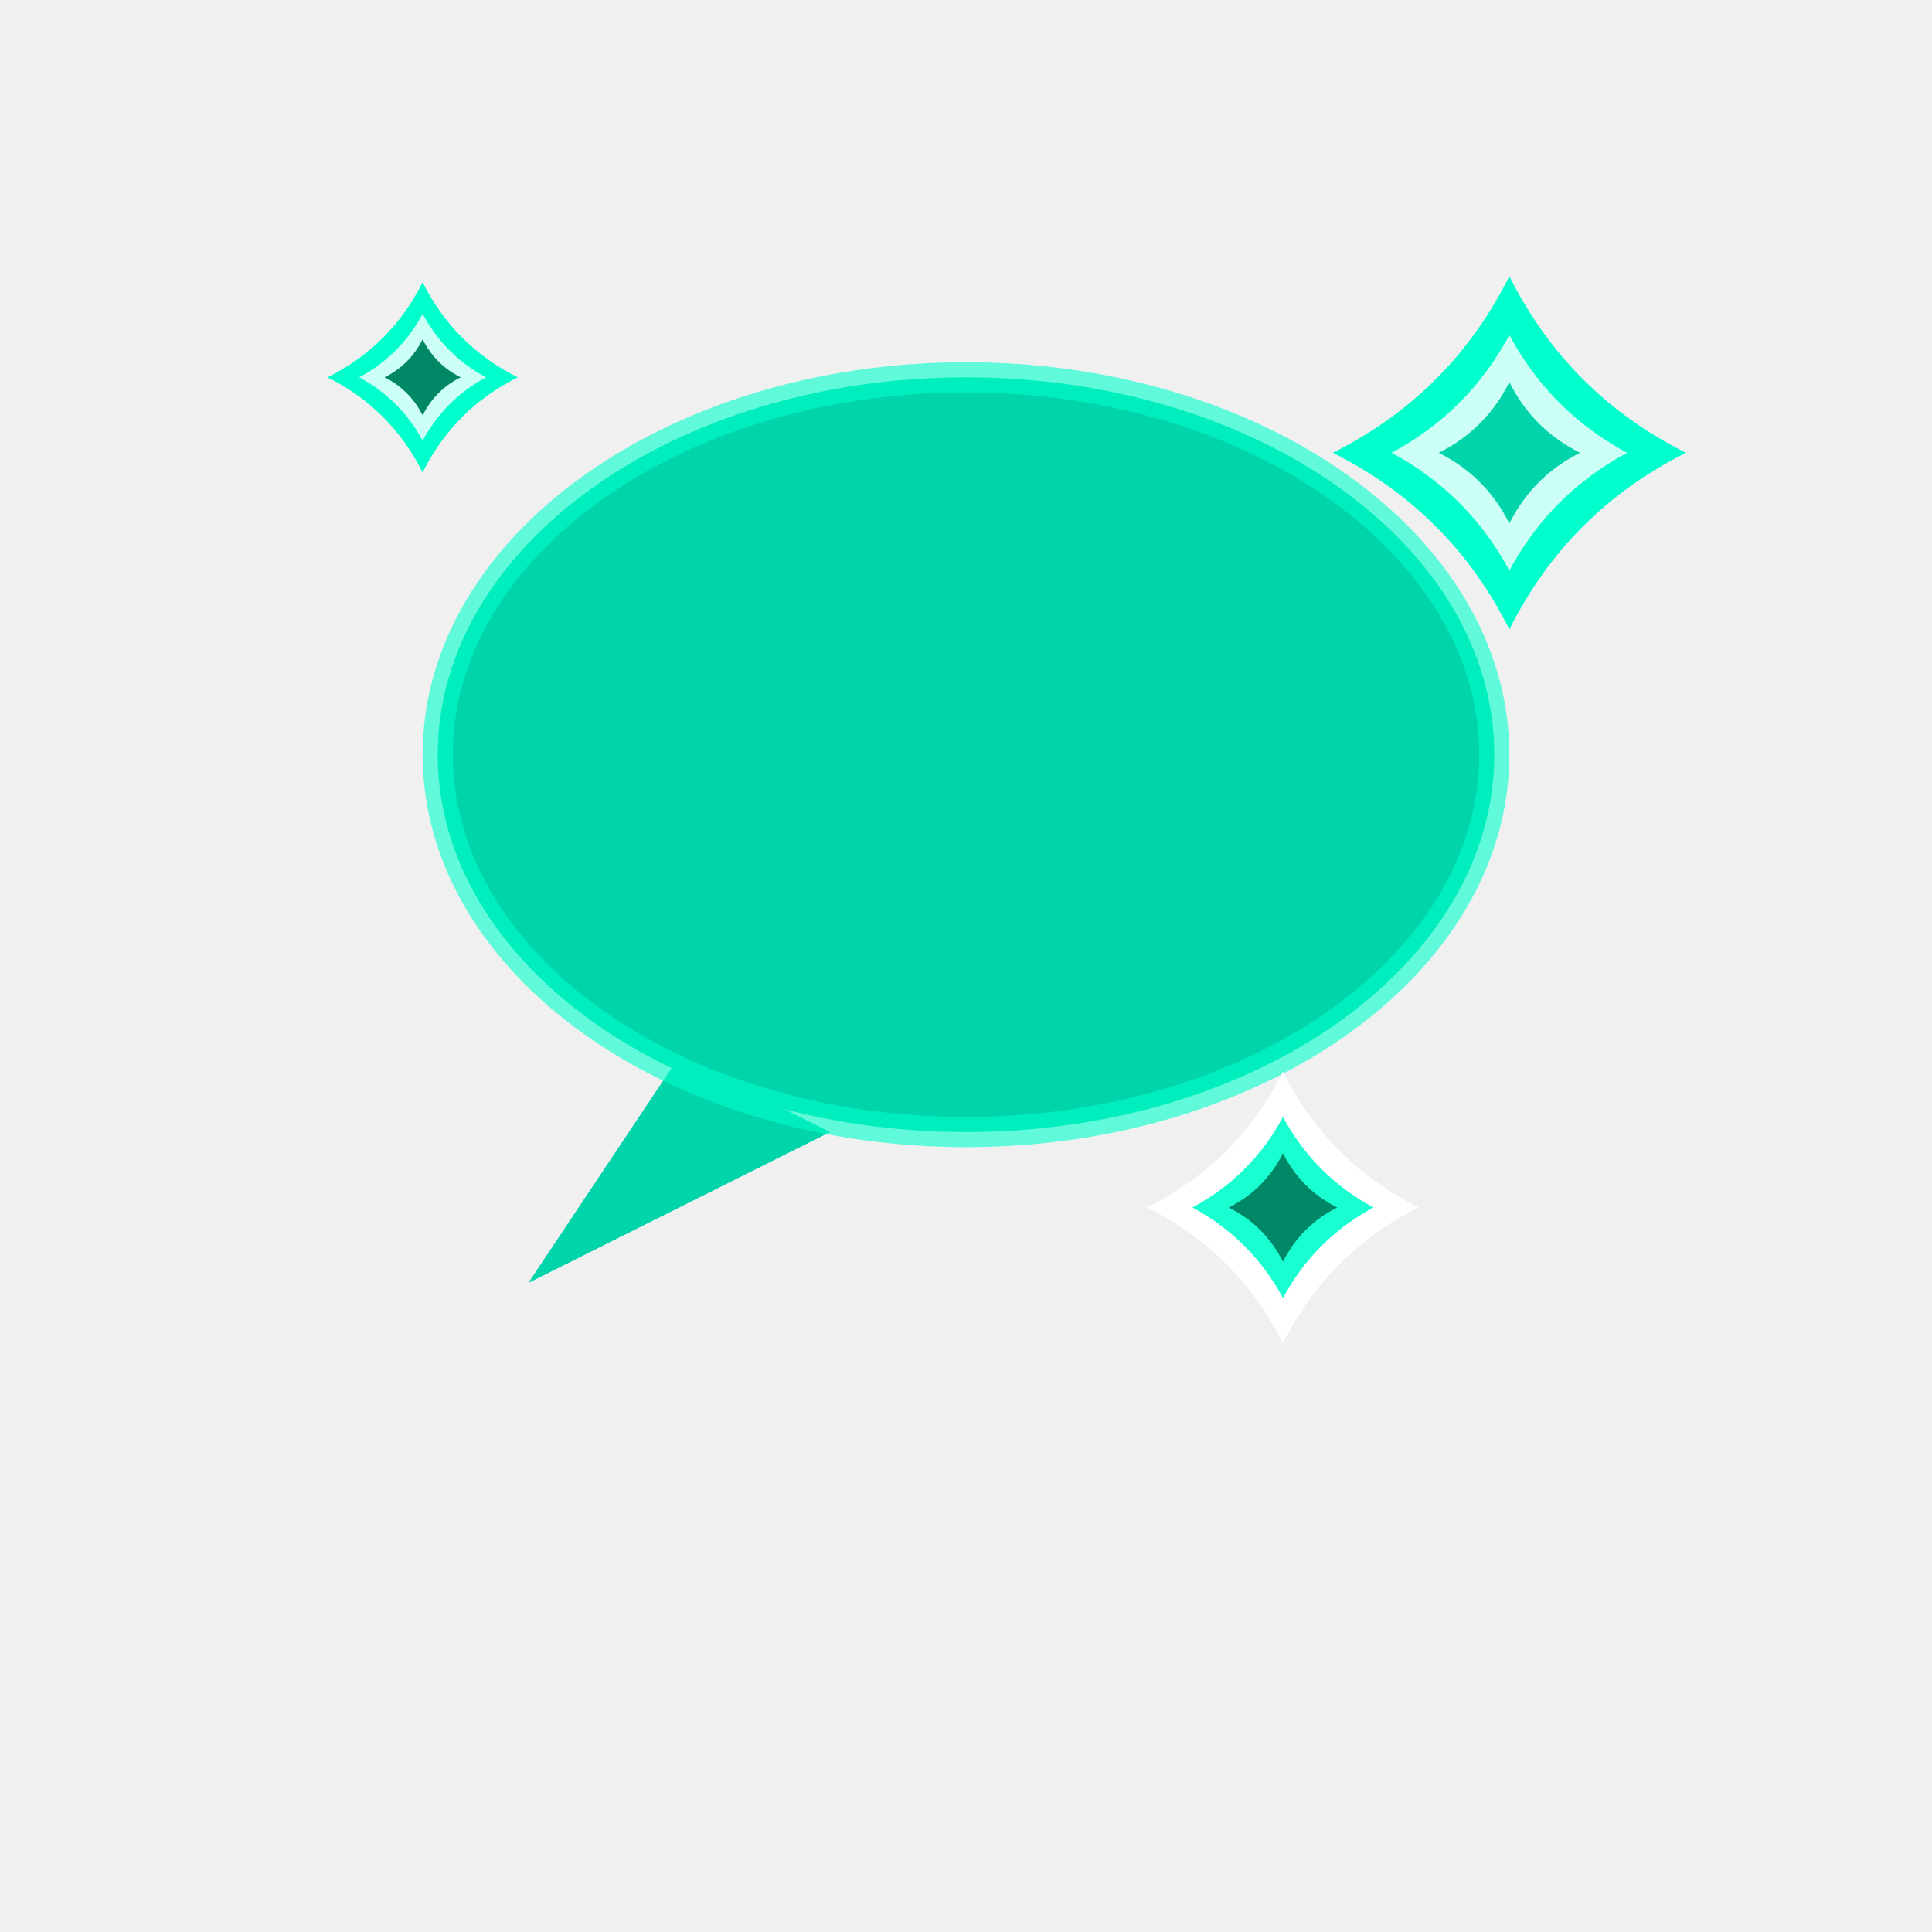
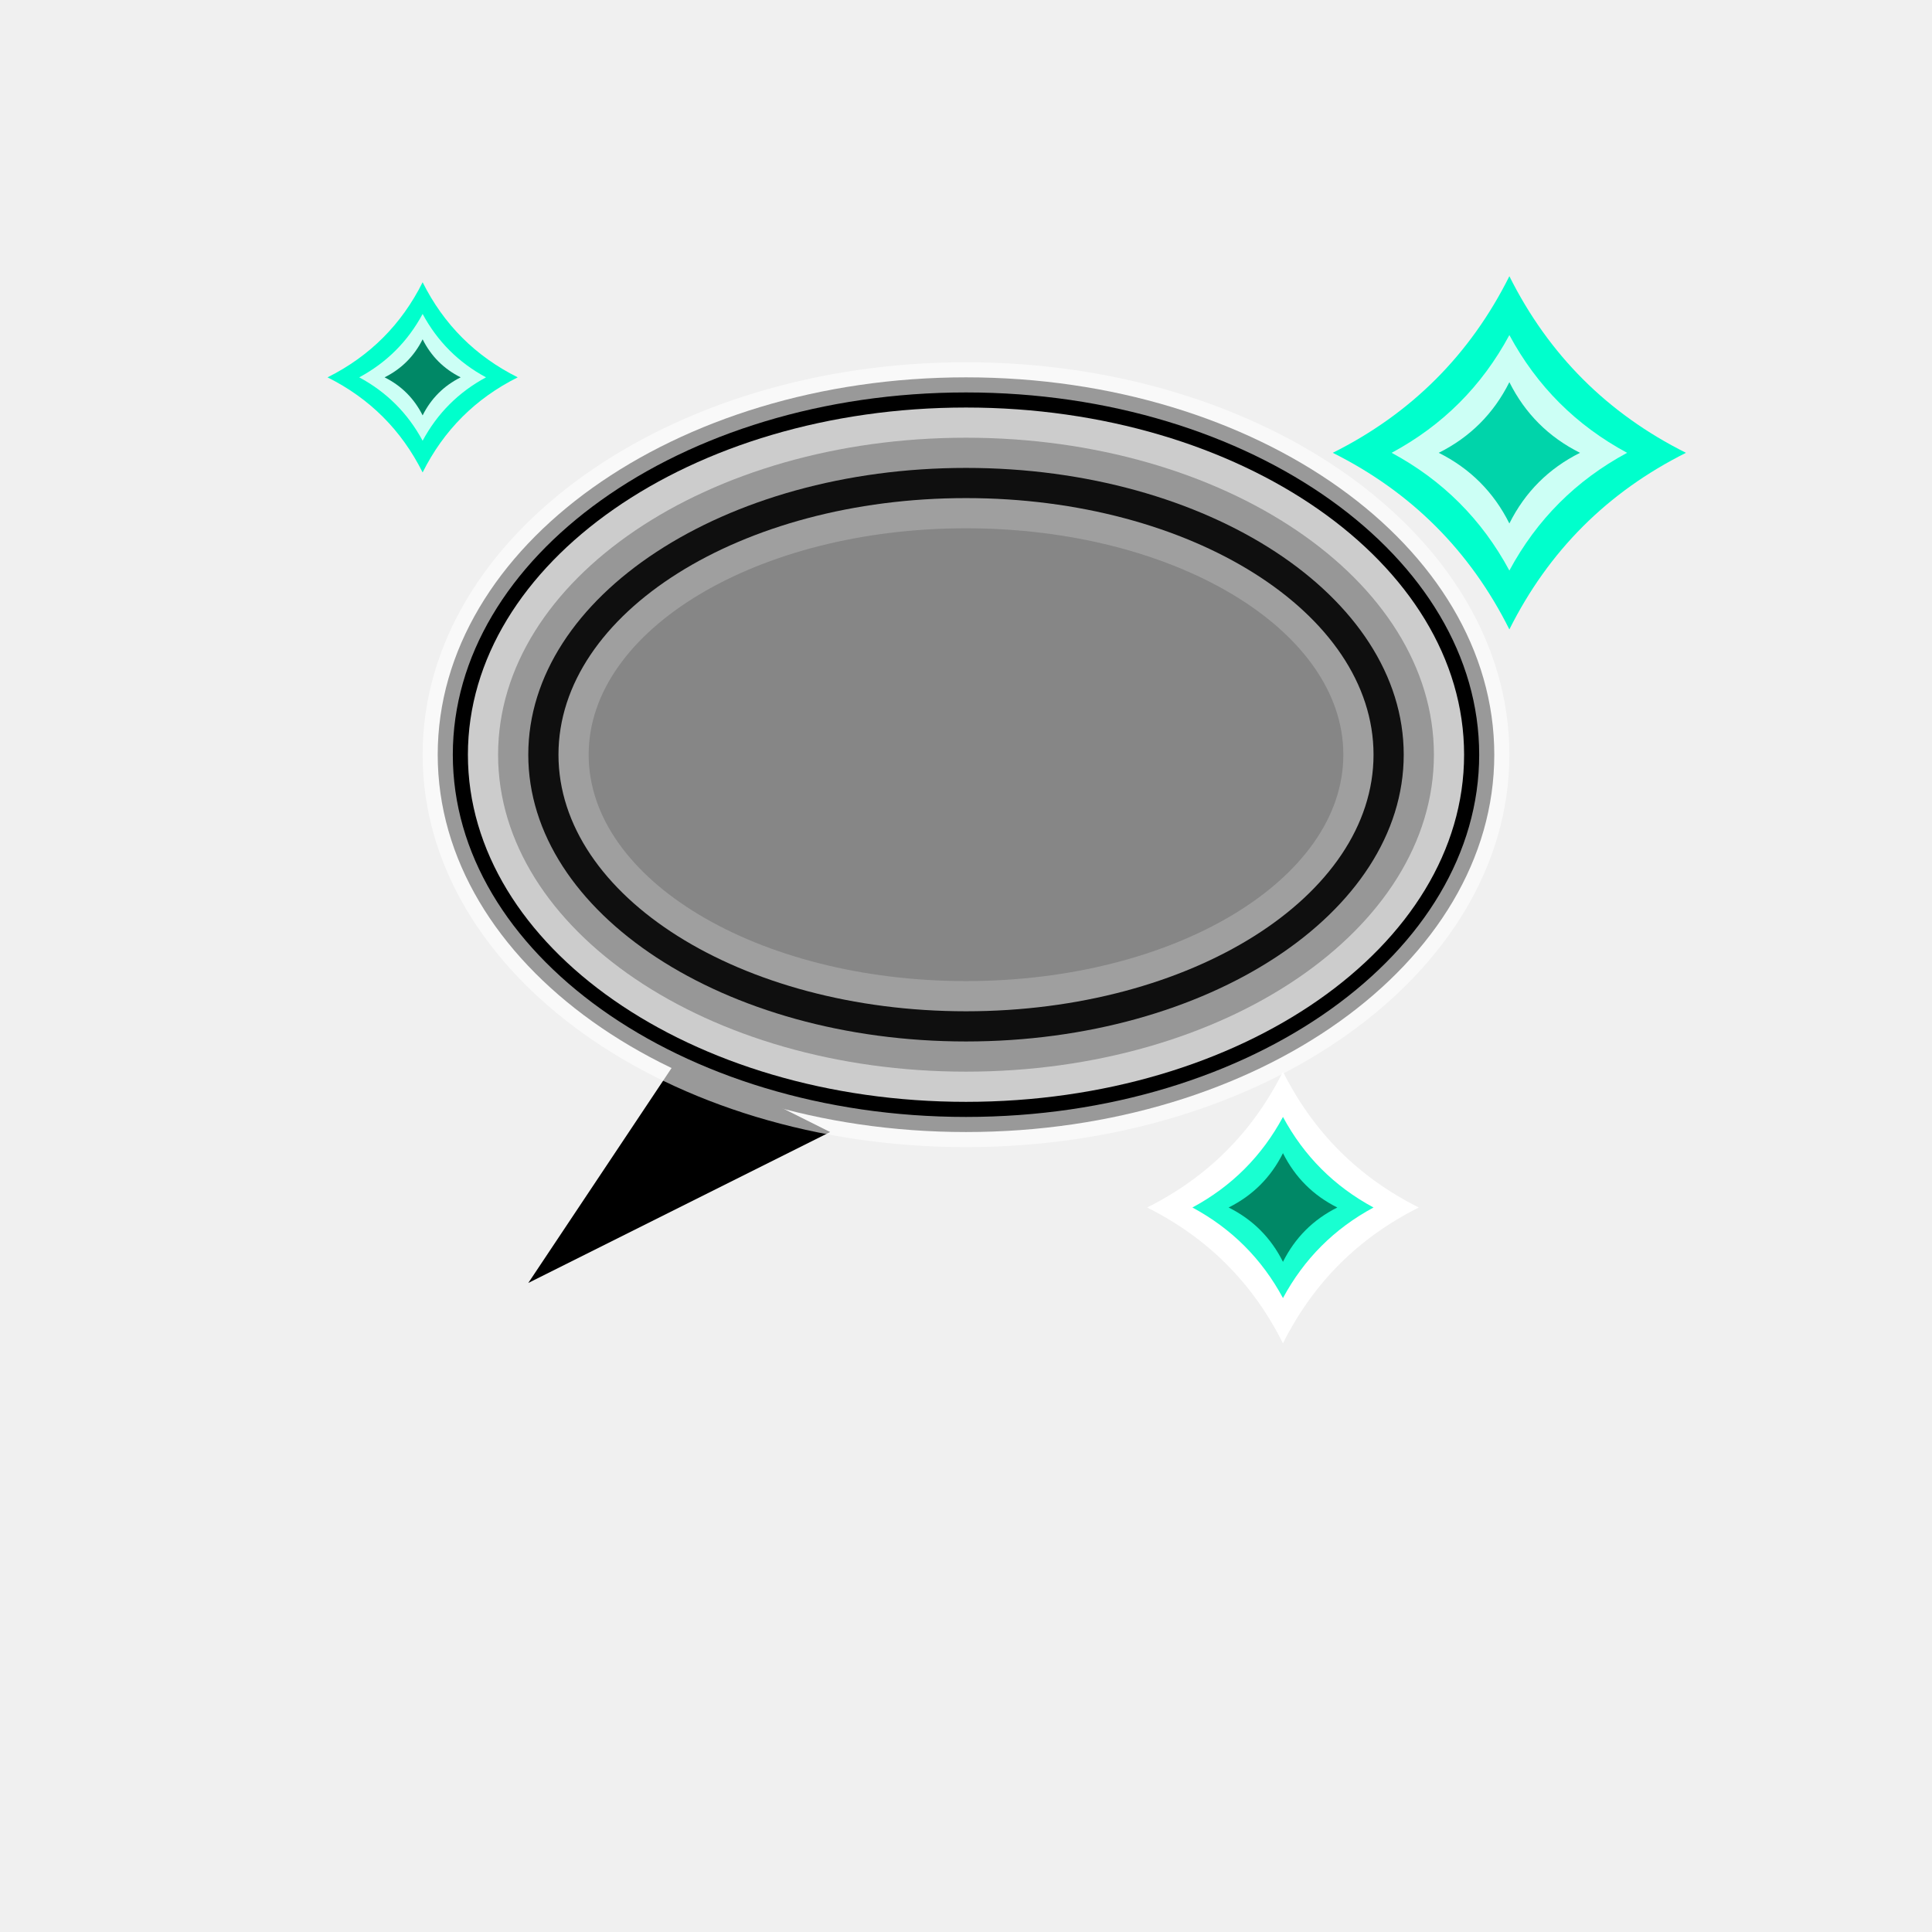
<svg xmlns="http://www.w3.org/2000/svg" width="128" height="128" viewBox="0 0 128 128" fill="none">
-   <ellipse cx="64" cy="50" rx="35" ry="25" fill="#00d4aa" />
-   <path d="M45 70 L35 85 L55 75 Z" fill="#00d4aa" />
-   <ellipse cx="64" cy="50" rx="35" ry="25" fill="none" stroke="#00ffcc" stroke-width="2" opacity="0.6" />
+   <ellipse cx="64" cy="50" rx="35" ry="25" fill="#000000" />
+   <ellipse cx="64" cy="50" rx="33" ry="23" fill="#ffffff" opacity="0.8" />
+   <ellipse cx="64" cy="50" rx="31" ry="21" fill="#808080" opacity="0.7" />
+   <ellipse cx="64" cy="50" rx="29" ry="19" fill="#000000" opacity="0.9" />
+   <ellipse cx="64" cy="50" rx="27" ry="17" fill="#ffffff" opacity="0.6" />
+   <ellipse cx="64" cy="50" rx="25" ry="15" fill="#808080" opacity="0.8" />
+   <path d="M45 70 L35 85 L55 75 Z" fill="#000000" />
+   <ellipse cx="64" cy="50" rx="35" ry="25" fill="none" stroke="#ffffff" stroke-width="2" opacity="0.6" />
  <g transform="translate(28,25) scale(2.1)">
    <path d="M0 -3 Q1 -1 3 0 Q1 1 0 3 Q-1 1 -3 0 Q-1 -1 0 -3 Z" fill="#00ffcc" />
    <path d="M0 -2 Q0.7 -0.7 2 0 Q0.7 0.7 0 2 Q-0.7 0.7 -2 0 Q-0.7 -0.7 0 -2 Z" fill="#ffffff" opacity="0.8" />
    <path d="M0 -1.2 Q0.4 -0.4 1.2 0 Q0.4 0.4 0 1.2 Q-0.4 0.4 -1.2 0 Q-0.4 -0.4 0 -1.2 Z" fill="#008866" />
  </g>
  <g transform="translate(100,30) scale(3.9)">
    <path d="M0 -3 Q1 -1 3 0 Q1 1 0 3 Q-1 1 -3 0 Q-1 -1 0 -3 Z" fill="#00ffcc" />
    <path d="M0 -2 Q0.7 -0.7 2 0 Q0.7 0.7 0 2 Q-0.7 0.7 -2 0 Q-0.7 -0.7 0 -2 Z" fill="#ffffff" opacity="0.8" />
    <path d="M0 -1.2 Q0.4 -0.4 1.2 0 Q0.4 0.4 0 1.2 Q-0.4 0.4 -1.2 0 Q-0.4 -0.4 0 -1.2 Z" fill="#00d4aa" />
  </g>
  <g transform="translate(85,80) scale(3.0)">
    <path d="M0 -3 Q1 -1 3 0 Q1 1 0 3 Q-1 1 -3 0 Q-1 -1 0 -3 Z" fill="#ffffff" />
    <path d="M0 -2 Q0.7 -0.7 2 0 Q0.7 0.7 0 2 Q-0.7 0.7 -2 0 Q-0.7 -0.7 0 -2 Z" fill="#00ffcc" opacity="0.9" />
    <path d="M0 -1.2 Q0.4 -0.4 1.2 0 Q0.4 0.4 0 1.2 Q-0.4 0.4 -1.2 0 Q-0.4 -0.4 0 -1.2 Z" fill="#008866" />
  </g>
</svg>
